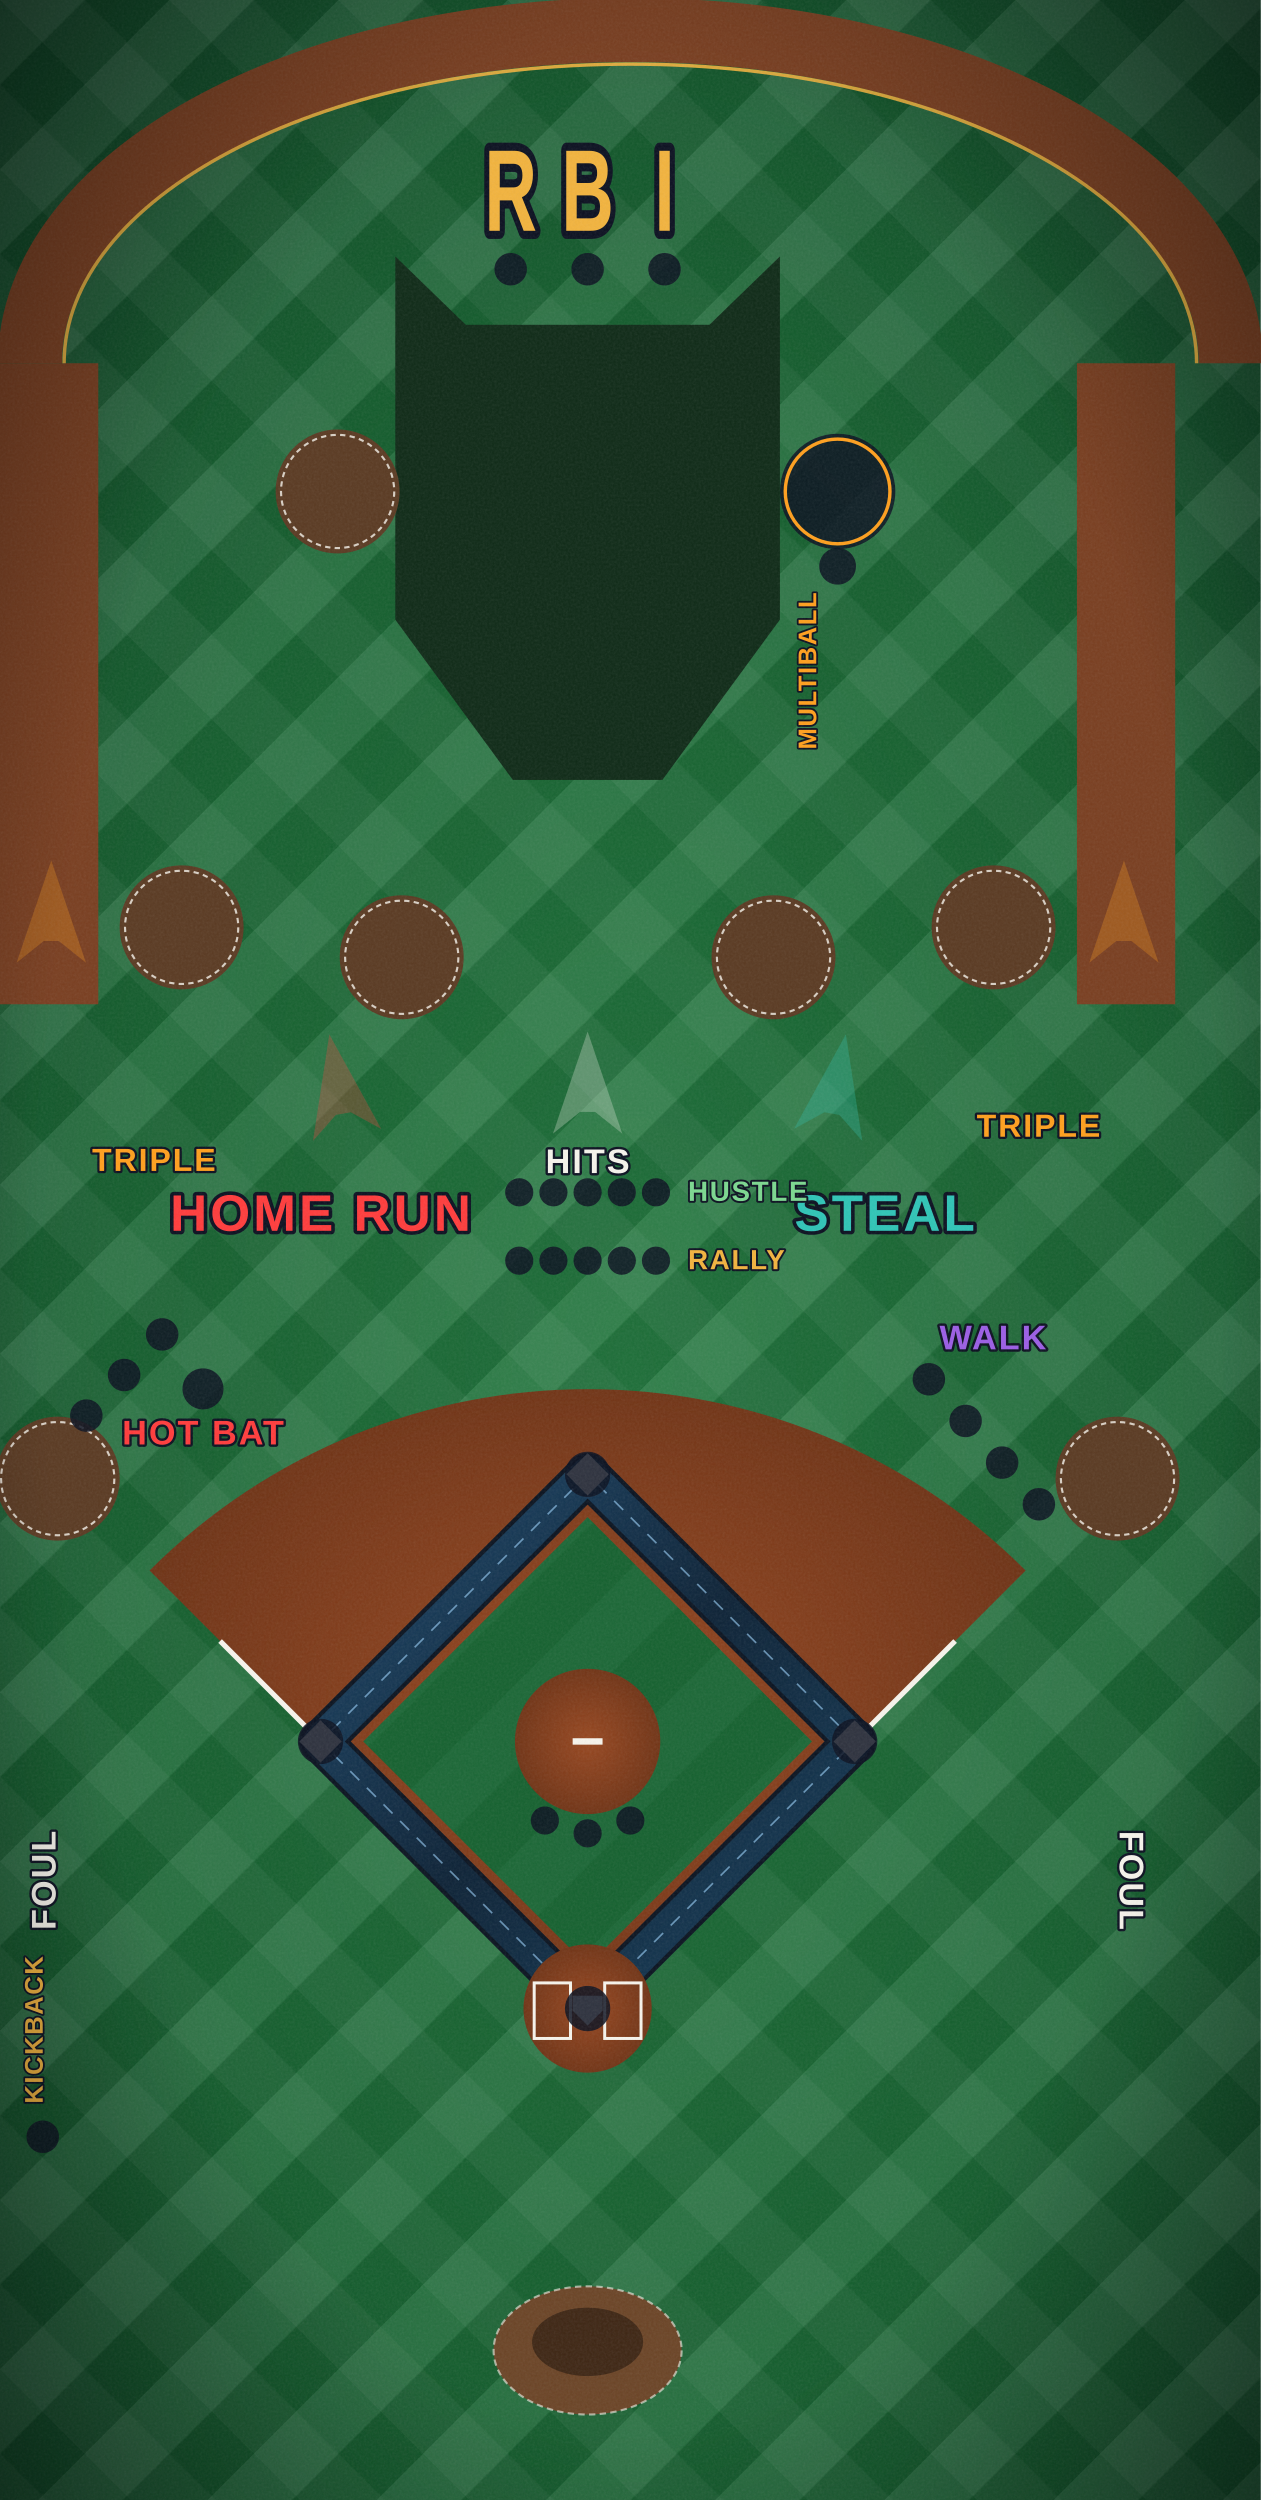
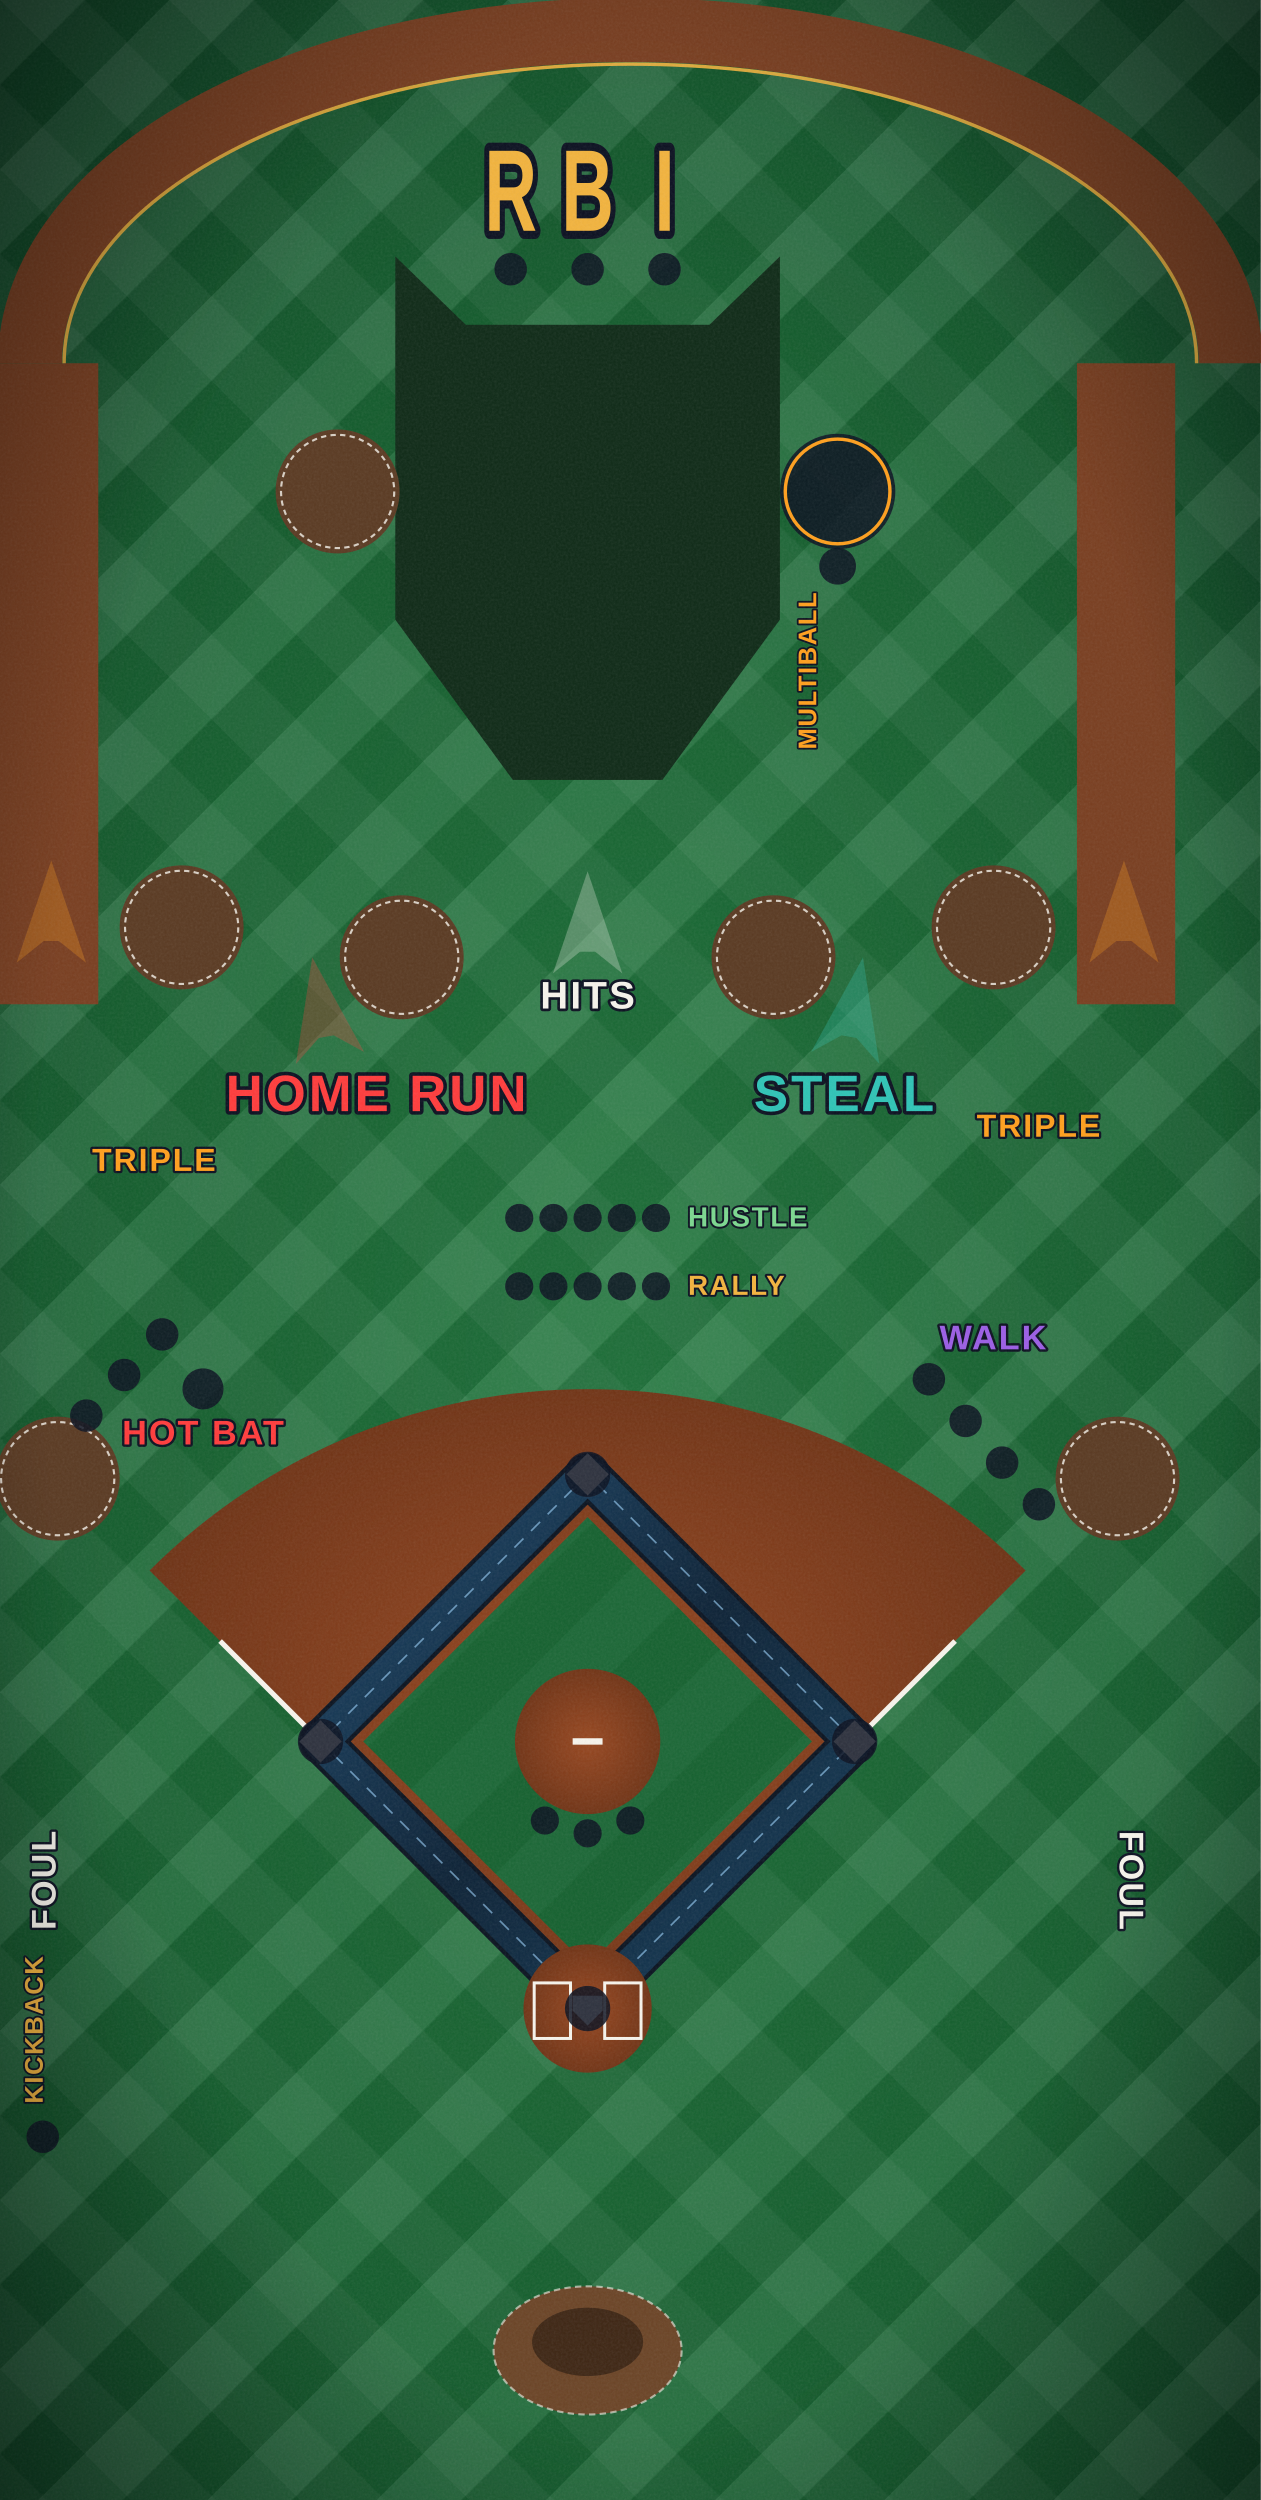
<svg xmlns="http://www.w3.org/2000/svg" viewBox="0 0 590 1170" width="590mm" height="1170mm">
  <defs>
    <radialGradient id="grass" cx="50%" cy="55%" r="75%">
      <stop offset="0" stop-color="#1f753b" />
      <stop offset="0.55" stop-color="#156330" />
      <stop offset="1" stop-color="#0c4324" />
    </radialGradient>
    <pattern id="mow" width="56" height="56" patternUnits="userSpaceOnUse" patternTransform="rotate(45)">
      <rect width="28" height="56" fill="#ffffff" opacity="0.075" />
      <rect x="28" width="28" height="56" fill="#000000" opacity="0.06" />
    </pattern>
    <pattern id="mowCross" width="56" height="56" patternUnits="userSpaceOnUse" patternTransform="rotate(-45)">
      <rect width="28" height="56" fill="#ffffff" opacity="0.045" />
    </pattern>
    <radialGradient id="dirt" cx="50%" cy="50%" r="60%">
      <stop offset="0" stop-color="#974720" />
      <stop offset="1" stop-color="#693014" />
    </radialGradient>
    <linearGradient id="glass" x1="0" y1="0" x2="1" y2="1">
      <stop offset="0" stop-color="#1d4a6e" />
      <stop offset="0.5" stop-color="#0d2236" />
      <stop offset="1" stop-color="#16405e" />
    </linearGradient>
    <radialGradient id="vignette" cx="50%" cy="50%" r="72%">
      <stop offset="0.65" stop-color="#000" stop-opacity="0" />
      <stop offset="1" stop-color="#000" stop-opacity="0.45" />
    </radialGradient>
    <filter id="grain" x="0" y="0" width="100%" height="100%">
      <feTurbulence type="fractalNoise" baseFrequency="0.9" numOctaves="2" seed="7" />
      <feColorMatrix type="saturate" values="0" />
    </filter>
  </defs>
  <rect width="590" height="1170" fill="url(#grass)" />
  <rect width="590" height="1170" fill="url(#mow)" />
  <rect width="590" height="1170" fill="url(#mowCross)" />
  <path d="M 14,170 A 281,156 0 0 1 576,170" fill="none" stroke="#793e20" stroke-width="30" />
  <rect x="0" y="170" width="46" height="300" fill="#793e20" />
  <rect x="504" y="170" width="46" height="300" fill="#793e20" />
  <path d="M 30,170 A 265,140 0 0 1 560,170" fill="none" stroke="#f2b33d" stroke-width="1.6" opacity="0.9" />
  <polygon points="240.00,365 185.00,290 185.00,120 218.00,152 332.00,152 365.00,120 365.00,290 310.00,365" fill="#0f2a17" />
  <path d="M 275.00,940 L 70.00,735 A 290 290 0 0 1 480.00,735 Z" fill="url(#dirt)" />
  <polygon points="275.00,920 380.00,815 275.00,710 170.00,815" fill="#156330" />
  <polygon points="275.00,920 380.00,815 275.00,710 170.00,815" fill="url(#mow)" opacity="0.35" />
  <line x1="275" y1="940" x2="103" y2="768" stroke="#f7f4ec" stroke-width="2.4" />
  <line x1="275" y1="940" x2="447" y2="768" stroke="#f7f4ec" stroke-width="2.4" />
  <path d="M 275.00,940 L 400.00,815 L 275.00,690 L 150.00,815 Z" fill="none" stroke="#0a1320" stroke-width="20" stroke-linejoin="round" />
  <path d="M 275.00,940 L 400.00,815 L 275.00,690 L 150.00,815 Z" fill="none" stroke="url(#glass)" stroke-width="16" stroke-linejoin="round" />
  <path d="M 275.00,940 L 400.00,815 L 275.00,690 L 150.00,815 Z" fill="none" stroke="#9fd6ff" stroke-width="0.8" stroke-dasharray="6 5" opacity="0.6" stroke-linejoin="round" />
  <circle cx="275" cy="815" r="34" fill="url(#dirt)" />
  <rect x="268" y="813.5" width="14" height="3" fill="#f7f4ec" />
  <circle cx="275" cy="940" r="30" fill="url(#dirt)" />
  <rect x="250" y="928" width="17" height="26" fill="none" stroke="#f7f4ec" stroke-width="1.4" />
  <rect x="283" y="928" width="17" height="26" fill="none" stroke="#f7f4ec" stroke-width="1.4" />
  <rect x="393" y="808" width="14" height="14" fill="#f7f4ec" transform="rotate(45 400 815)" />
  <rect x="268" y="683" width="14" height="14" fill="#f7f4ec" transform="rotate(45 275 690)" />
  <rect x="143" y="808" width="14" height="14" fill="#f7f4ec" transform="rotate(45 150 815)" />
  <polygon points="268.00,934 282.00,934 282.00,941 275.00,948 268.00,941" fill="#f7f4ec" />
  <circle cx="27" cy="692" r="29" fill="#5a3a22" />
  <circle cx="27" cy="692" r="26.5" fill="none" stroke="#f7f4ec" stroke-width="1" stroke-dasharray="2.5 2" opacity="0.8" />
  <circle cx="85" cy="434" r="29" fill="#5a3a22" />
  <circle cx="85" cy="434" r="26.5" fill="none" stroke="#f7f4ec" stroke-width="1" stroke-dasharray="2.5 2" opacity="0.8" />
  <circle cx="158" cy="230" r="29" fill="#5a3a22" />
  <circle cx="158" cy="230" r="26.5" fill="none" stroke="#f7f4ec" stroke-width="1" stroke-dasharray="2.5 2" opacity="0.8" />
  <circle cx="188" cy="448" r="29" fill="#5a3a22" />
  <circle cx="188" cy="448" r="26.5" fill="none" stroke="#f7f4ec" stroke-width="1" stroke-dasharray="2.5 2" opacity="0.8" />
  <circle cx="362" cy="448" r="29" fill="#5a3a22" />
  <circle cx="362" cy="448" r="26.5" fill="none" stroke="#f7f4ec" stroke-width="1" stroke-dasharray="2.5 2" opacity="0.8" />
  <circle cx="465" cy="434" r="29" fill="#5a3a22" />
  <circle cx="465" cy="434" r="26.5" fill="none" stroke="#f7f4ec" stroke-width="1" stroke-dasharray="2.5 2" opacity="0.8" />
  <circle cx="523" cy="692" r="29" fill="#5a3a22" />
  <circle cx="523" cy="692" r="26.5" fill="none" stroke="#f7f4ec" stroke-width="1" stroke-dasharray="2.5 2" opacity="0.8" />
  <circle cx="392" cy="230" r="27" fill="#0b1020" opacity="0.85" />
  <circle cx="392" cy="230" r="24.5" fill="none" stroke="#ff9f1c" stroke-width="1.6" />
  <polygon points="24.00,404.6 9.00,448.8 20.25,439.8 27.75,439.8 39.00,448.8" fill="#ff9f1c" opacity="0.28" stroke="#ff9f1c" stroke-width="1.2" />
-   <polygon points="154.46,485.91 147.36,532.04 156.88,521.23 164.26,519.92 176.90,526.83" fill="#ff3b3b" opacity="0.28" stroke="#ff3b3b" stroke-width="1.2" />
-   <polygon points="275.00,484.6 260.00,528.8 271.25,519.8 278.75,519.8 290.00,528.8" fill="#f7f4ec" opacity="0.28" stroke="#f7f4ec" stroke-width="1.2" />
-   <polygon points="395.54,485.91 373.10,526.83 385.74,519.92 393.12,521.23 402.64,532.04" fill="#2ec4b6" opacity="0.28" stroke="#2ec4b6" stroke-width="1.2" />
+   <polygon points="146.46,449.91 139.36,496.04 148.88,485.23 156.26,483.92 168.90,490.83" fill="#ff3b3b" opacity="0.28" stroke="#ff3b3b" stroke-width="1.2" />
+   <polygon points="275.00,409.6 260.00,453.8 271.25,444.8 278.75,444.8 290.00,453.8" fill="#f7f4ec" opacity="0.28" stroke="#f7f4ec" stroke-width="1.2" />
+   <polygon points="403.54,449.91 381.10,490.83 393.74,483.92 401.12,485.23 410.64,496.04" fill="#2ec4b6" opacity="0.28" stroke="#2ec4b6" stroke-width="1.2" />
  <polygon points="526.00,404.6 511.00,448.8 522.25,439.8 529.75,439.8 541.00,448.8" fill="#ff9f1c" opacity="0.28" stroke="#ff9f1c" stroke-width="1.2" />
-   <text x="150.0" y="576.0" font-size="24" fill="#ff3b3b" stroke="#0b1020" stroke-width="3.36" stroke-linejoin="round" paint-order="stroke" text-anchor="middle" font-family="Oswald, 'Arial Narrow', Arial, sans-serif" font-weight="700" letter-spacing="1.44">HOME RUN</text>
-   <text x="275.0" y="549.0" font-size="16" fill="#f7f4ec" stroke="#0b1020" stroke-width="2.24" stroke-linejoin="round" paint-order="stroke" text-anchor="middle" font-family="Oswald, 'Arial Narrow', Arial, sans-serif" font-weight="700" letter-spacing="0.96">HITS</text>
-   <text x="414.0" y="576.0" font-size="24" fill="#2ec4b6" stroke="#0b1020" stroke-width="3.36" stroke-linejoin="round" paint-order="stroke" text-anchor="middle" font-family="Oswald, 'Arial Narrow', Arial, sans-serif" font-weight="700" letter-spacing="1.44">STEAL</text>
+   <text x="176.0" y="520.0" font-size="24" fill="#ff3b3b" stroke="#0b1020" stroke-width="3.36" stroke-linejoin="round" paint-order="stroke" text-anchor="middle" font-family="Oswald, 'Arial Narrow', Arial, sans-serif" font-weight="700" letter-spacing="1.44">HOME RUN</text>
+   <text x="275.0" y="472.0" font-size="18" fill="#f7f4ec" stroke="#0b1020" stroke-width="2.52" stroke-linejoin="round" paint-order="stroke" text-anchor="middle" font-family="Oswald, 'Arial Narrow', Arial, sans-serif" font-weight="700" letter-spacing="1.08">HITS</text>
+   <text x="395.0" y="520.0" font-size="24" fill="#2ec4b6" stroke="#0b1020" stroke-width="3.36" stroke-linejoin="round" paint-order="stroke" text-anchor="middle" font-family="Oswald, 'Arial Narrow', Arial, sans-serif" font-weight="700" letter-spacing="1.44">STEAL</text>
  <text x="72.0" y="548.0" font-size="15" fill="#ff9f1c" stroke="#0b1020" stroke-width="2.10" stroke-linejoin="round" paint-order="stroke" text-anchor="middle" font-family="Oswald, 'Arial Narrow', Arial, sans-serif" font-weight="700" letter-spacing="0.90">TRIPLE</text>
  <text x="486.0" y="532.0" font-size="15" fill="#ff9f1c" stroke="#0b1020" stroke-width="2.10" stroke-linejoin="round" paint-order="stroke" text-anchor="middle" font-family="Oswald, 'Arial Narrow', Arial, sans-serif" font-weight="700" letter-spacing="0.90">TRIPLE</text>
-   <text x="322.0" y="594.0" font-size="13" fill="#f2b33d" stroke="#0b1020" stroke-width="1.82" stroke-linejoin="round" paint-order="stroke" text-anchor="start" font-family="Oswald, 'Arial Narrow', Arial, sans-serif" font-weight="700" letter-spacing="0.78">RALLY</text>
-   <text x="322.0" y="562.0" font-size="13" fill="#7bd88f" stroke="#0b1020" stroke-width="1.82" stroke-linejoin="round" paint-order="stroke" text-anchor="start" font-family="Oswald, 'Arial Narrow', Arial, sans-serif" font-weight="700" letter-spacing="0.78">HUSTLE</text>
+   <text x="322.0" y="606.0" font-size="13" fill="#f2b33d" stroke="#0b1020" stroke-width="1.82" stroke-linejoin="round" paint-order="stroke" text-anchor="start" font-family="Oswald, 'Arial Narrow', Arial, sans-serif" font-weight="700" letter-spacing="0.78">RALLY</text>
+   <text x="322.0" y="574.0" font-size="13" fill="#7bd88f" stroke="#0b1020" stroke-width="1.82" stroke-linejoin="round" paint-order="stroke" text-anchor="start" font-family="Oswald, 'Arial Narrow', Arial, sans-serif" font-weight="700" letter-spacing="0.78">HUSTLE</text>
  <text x="382.0" y="314.0" font-size="12" fill="#ff9f1c" stroke="#0b1020" stroke-width="1.68" stroke-linejoin="round" paint-order="stroke" text-anchor="middle" font-family="Oswald, 'Arial Narrow', Arial, sans-serif" font-weight="700" letter-spacing="0.72" transform="rotate(-90 382 314)">MULTIBALL</text>
  <text x="95.0" y="676.0" font-size="16" fill="#ff3b3b" stroke="#0b1020" stroke-width="2.24" stroke-linejoin="round" paint-order="stroke" text-anchor="middle" font-family="Oswald, 'Arial Narrow', Arial, sans-serif" font-weight="700" letter-spacing="0.96">HOT BAT</text>
  <text x="464.7" y="631.5" font-size="16" fill="#9b5de5" stroke="#0b1020" stroke-width="2.24" stroke-linejoin="round" paint-order="stroke" text-anchor="middle" font-family="Oswald, 'Arial Narrow', Arial, sans-serif" font-weight="700" letter-spacing="0.96">WALK</text>
  <text x="239.0" y="108.0" font-size="34" fill="#f2b33d" stroke="#0b1020" stroke-width="4.76" stroke-linejoin="round" paint-order="stroke" text-anchor="middle" font-family="Oswald, 'Arial Narrow', Arial, sans-serif" font-weight="700" letter-spacing="2.04" transform="translate(0 108) scale(1 1.6) translate(0 -108)">R</text>
  <text x="275.0" y="108.0" font-size="34" fill="#f2b33d" stroke="#0b1020" stroke-width="4.76" stroke-linejoin="round" paint-order="stroke" text-anchor="middle" font-family="Oswald, 'Arial Narrow', Arial, sans-serif" font-weight="700" letter-spacing="2.04" transform="translate(0 108) scale(1 1.6) translate(0 -108)">B</text>
  <text x="311.0" y="108.0" font-size="34" fill="#f2b33d" stroke="#0b1020" stroke-width="4.76" stroke-linejoin="round" paint-order="stroke" text-anchor="middle" font-family="Oswald, 'Arial Narrow', Arial, sans-serif" font-weight="700" letter-spacing="2.04" transform="translate(0 108) scale(1 1.6) translate(0 -108)">I</text>
  <text x="20.0" y="950.0" font-size="12" fill="#f2b33d" stroke="#0b1020" stroke-width="1.68" stroke-linejoin="round" paint-order="stroke" text-anchor="middle" font-family="Oswald, 'Arial Narrow', Arial, sans-serif" font-weight="700" letter-spacing="0.72" transform="rotate(-90 20 950)">KICKBACK</text>
  <text x="26.0" y="880.0" font-size="16" fill="#f7f4ec" stroke="#0b1020" stroke-width="2.24" stroke-linejoin="round" paint-order="stroke" text-anchor="middle" font-family="Oswald, 'Arial Narrow', Arial, sans-serif" font-weight="700" letter-spacing="0.96" transform="rotate(-90 26 880)">FOUL</text>
  <text x="524.0" y="880.0" font-size="16" fill="#f7f4ec" stroke="#0b1020" stroke-width="2.24" stroke-linejoin="round" paint-order="stroke" text-anchor="middle" font-family="Oswald, 'Arial Narrow', Arial, sans-serif" font-weight="700" letter-spacing="0.96" transform="rotate(90 524 880)">FOUL</text>
  <ellipse cx="275" cy="1100" rx="44" ry="30" fill="#6b4426" />
  <ellipse cx="275" cy="1096" rx="26" ry="16" fill="#3e2614" />
  <ellipse cx="275" cy="1100" rx="44" ry="30" fill="none" stroke="#f7f4ec" stroke-width="1" stroke-dasharray="3 2" opacity="0.6" />
-   <circle cx="243" cy="590" r="6.6" fill="#0b1020" opacity="0.85" />
-   <circle cx="259" cy="590" r="6.6" fill="#0b1020" opacity="0.85" />
-   <circle cx="275" cy="590" r="6.6" fill="#0b1020" opacity="0.85" />
-   <circle cx="291" cy="590" r="6.6" fill="#0b1020" opacity="0.85" />
-   <circle cx="307" cy="590" r="6.6" fill="#0b1020" opacity="0.85" />
-   <circle cx="243" cy="558" r="6.6" fill="#0b1020" opacity="0.85" />
-   <circle cx="259" cy="558" r="6.6" fill="#0b1020" opacity="0.85" />
-   <circle cx="275" cy="558" r="6.6" fill="#0b1020" opacity="0.85" />
-   <circle cx="291" cy="558" r="6.6" fill="#0b1020" opacity="0.85" />
-   <circle cx="307" cy="558" r="6.6" fill="#0b1020" opacity="0.85" />
+   <circle cx="243" cy="602" r="6.6" fill="#0b1020" opacity="0.85" />
+   <circle cx="259" cy="602" r="6.6" fill="#0b1020" opacity="0.85" />
+   <circle cx="275" cy="602" r="6.6" fill="#0b1020" opacity="0.85" />
+   <circle cx="291" cy="602" r="6.6" fill="#0b1020" opacity="0.85" />
+   <circle cx="307" cy="602" r="6.6" fill="#0b1020" opacity="0.85" />
+   <circle cx="243" cy="570" r="6.6" fill="#0b1020" opacity="0.85" />
+   <circle cx="259" cy="570" r="6.6" fill="#0b1020" opacity="0.85" />
+   <circle cx="275" cy="570" r="6.6" fill="#0b1020" opacity="0.85" />
+   <circle cx="291" cy="570" r="6.6" fill="#0b1020" opacity="0.85" />
+   <circle cx="307" cy="570" r="6.6" fill="#0b1020" opacity="0.85" />
  <circle cx="400" cy="815" r="10.6" fill="#0b1020" opacity="0.85" />
  <circle cx="275" cy="690" r="10.6" fill="#0b1020" opacity="0.85" />
  <circle cx="150" cy="815" r="10.6" fill="#0b1020" opacity="0.85" />
  <circle cx="275" cy="940" r="10.6" fill="#0b1020" opacity="0.85" />
  <circle cx="255" cy="852" r="6.6" fill="#0b1020" opacity="0.85" />
  <circle cx="275" cy="858" r="6.6" fill="#0b1020" opacity="0.85" />
  <circle cx="295" cy="852" r="6.6" fill="#0b1020" opacity="0.85" />
  <circle cx="239" cy="126" r="7.6" fill="#0b1020" opacity="0.85" />
  <circle cx="275" cy="126" r="7.6" fill="#0b1020" opacity="0.85" />
  <circle cx="311" cy="126" r="7.6" fill="#0b1020" opacity="0.85" />
  <circle cx="40.4" cy="662.5" r="7.6" fill="#0b1020" opacity="0.85" />
  <circle cx="58.1" cy="643.5" r="7.6" fill="#0b1020" opacity="0.85" />
  <circle cx="75.9" cy="624.5" r="7.6" fill="#0b1020" opacity="0.85" />
  <circle cx="434.7" cy="645.5" r="7.6" fill="#0b1020" opacity="0.85" />
  <circle cx="451.9" cy="665" r="7.6" fill="#0b1020" opacity="0.85" />
  <circle cx="469" cy="684.5" r="7.6" fill="#0b1020" opacity="0.85" />
  <circle cx="486.2" cy="704" r="7.6" fill="#0b1020" opacity="0.85" />
  <circle cx="95" cy="650" r="9.6" fill="#0b1020" opacity="0.85" />
  <circle cx="392" cy="265" r="8.6" fill="#0b1020" opacity="0.85" />
  <circle cx="20" cy="1000" r="7.6" fill="#0b1020" opacity="0.85" />
  <rect width="590" height="1170" filter="url(#grain)" opacity="0.10" />
  <rect width="590" height="1170" fill="url(#vignette)" />
</svg>
